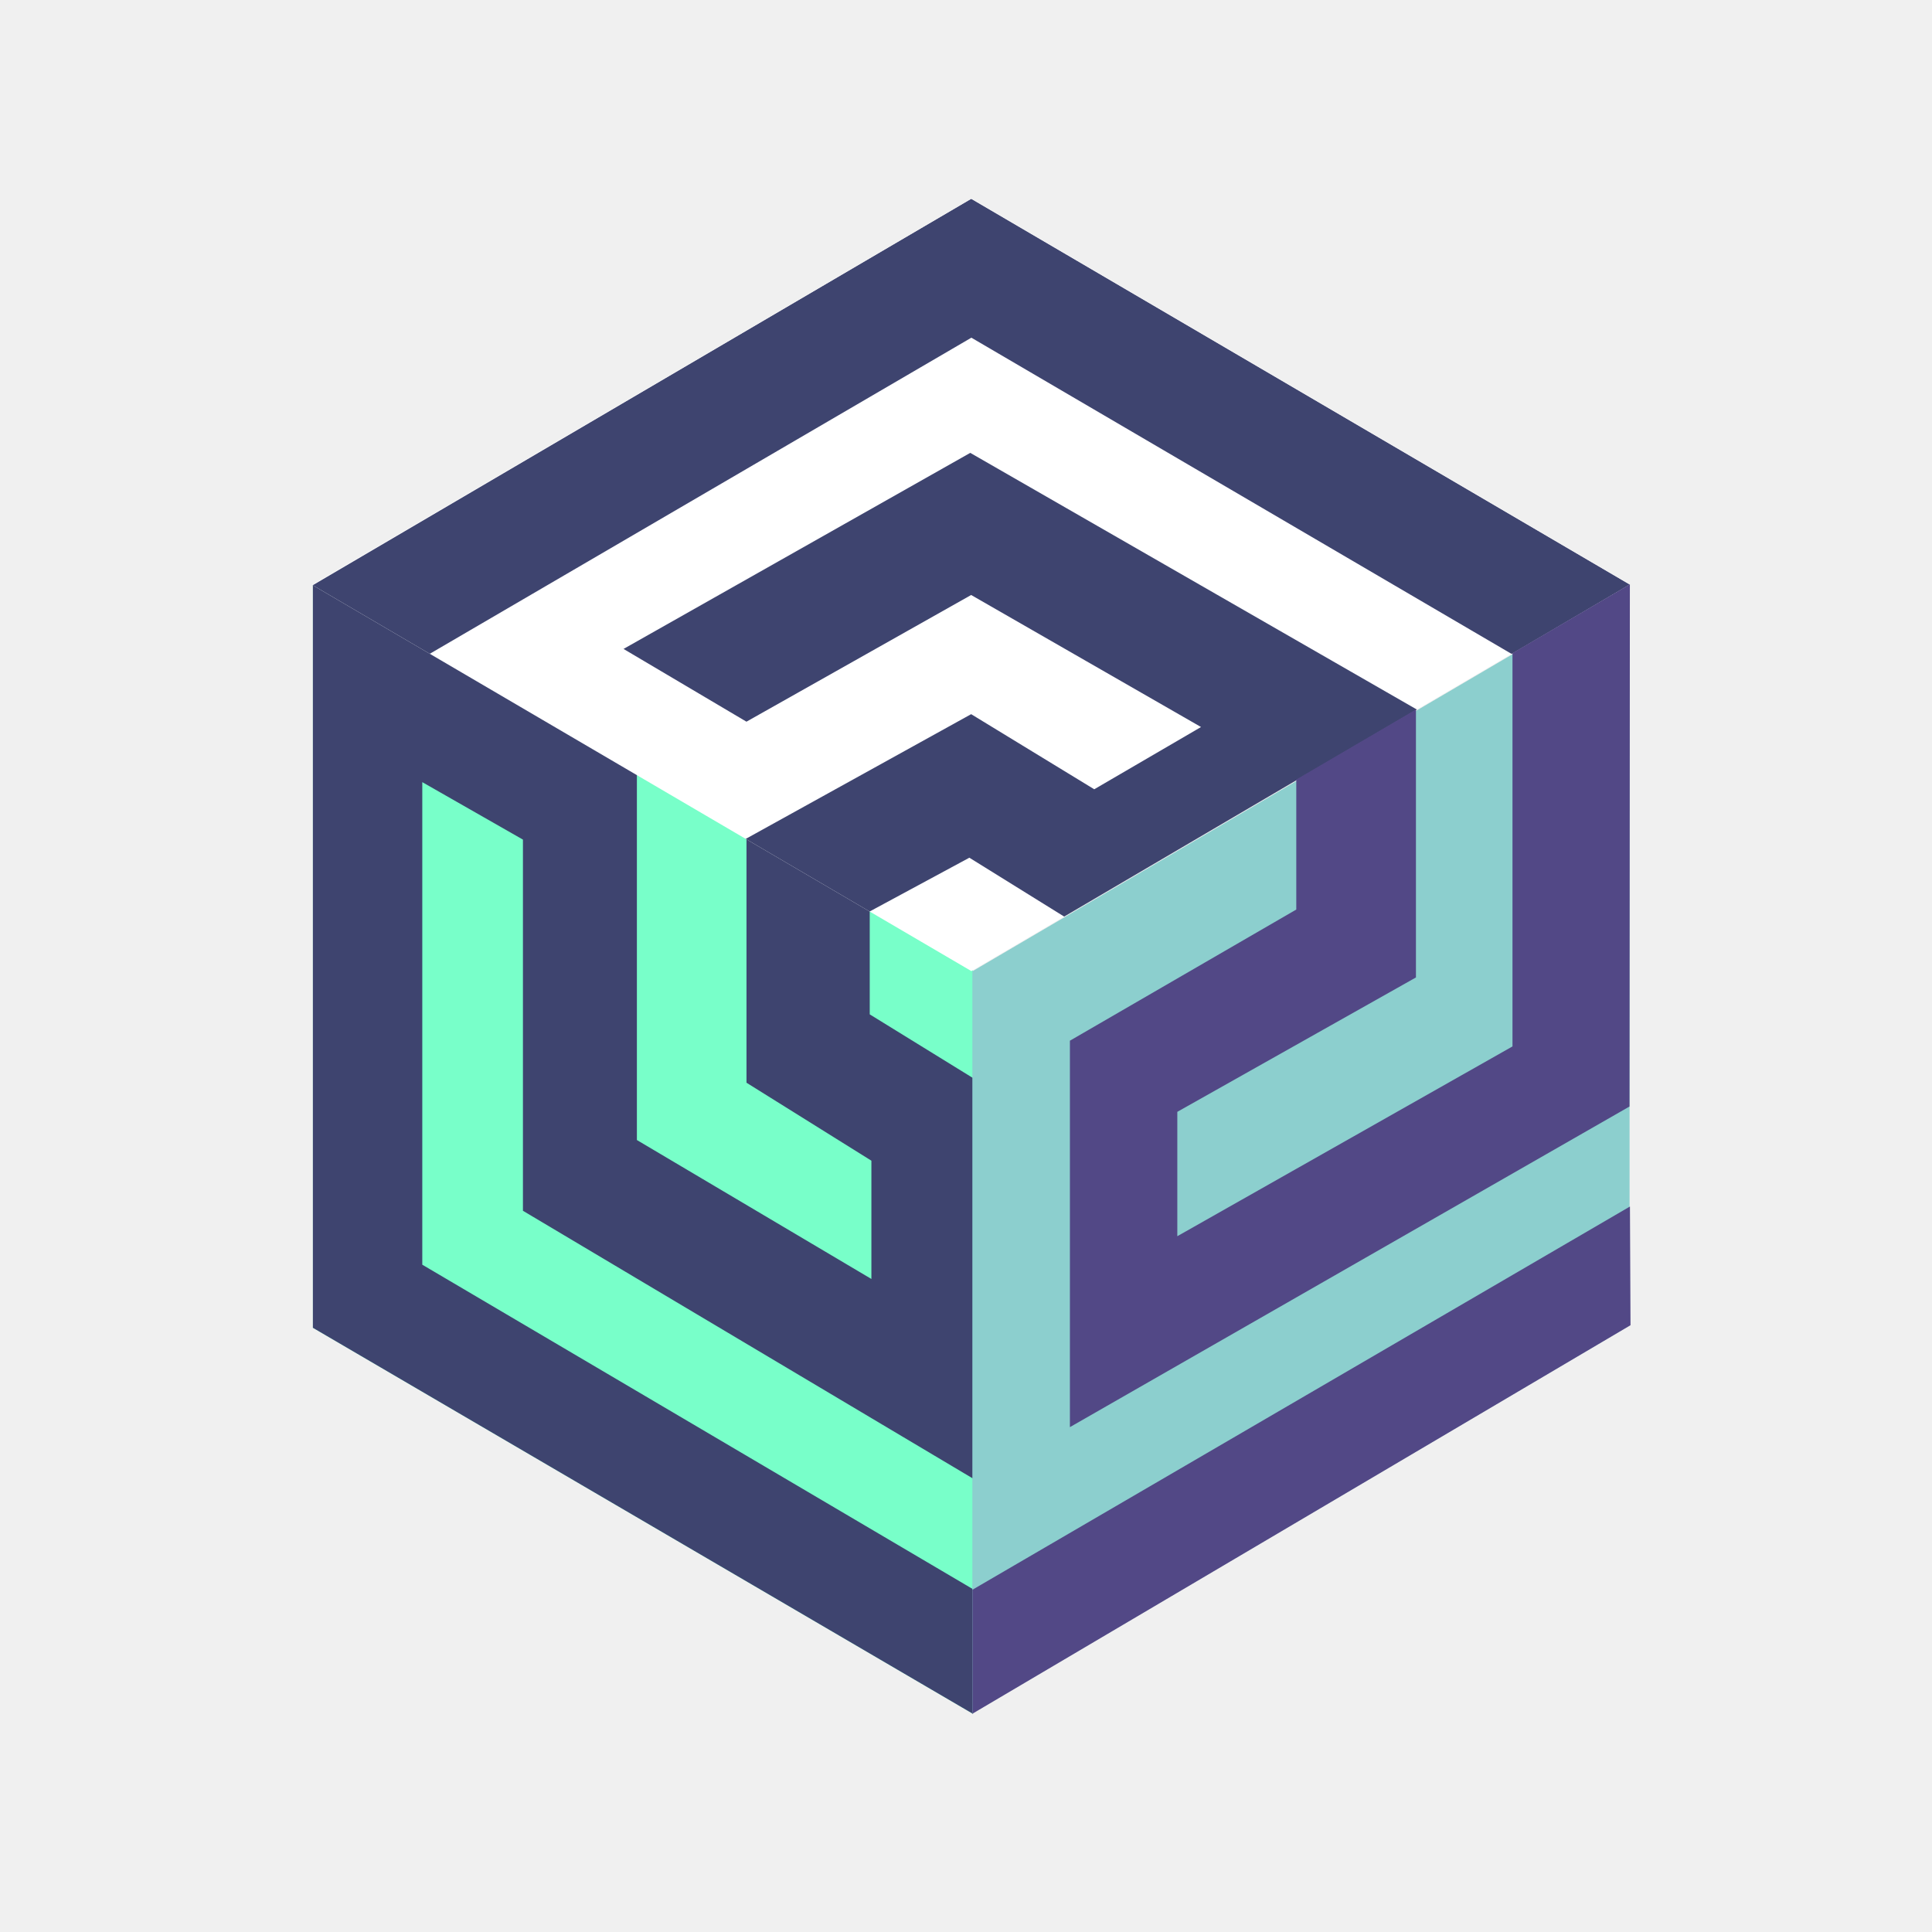
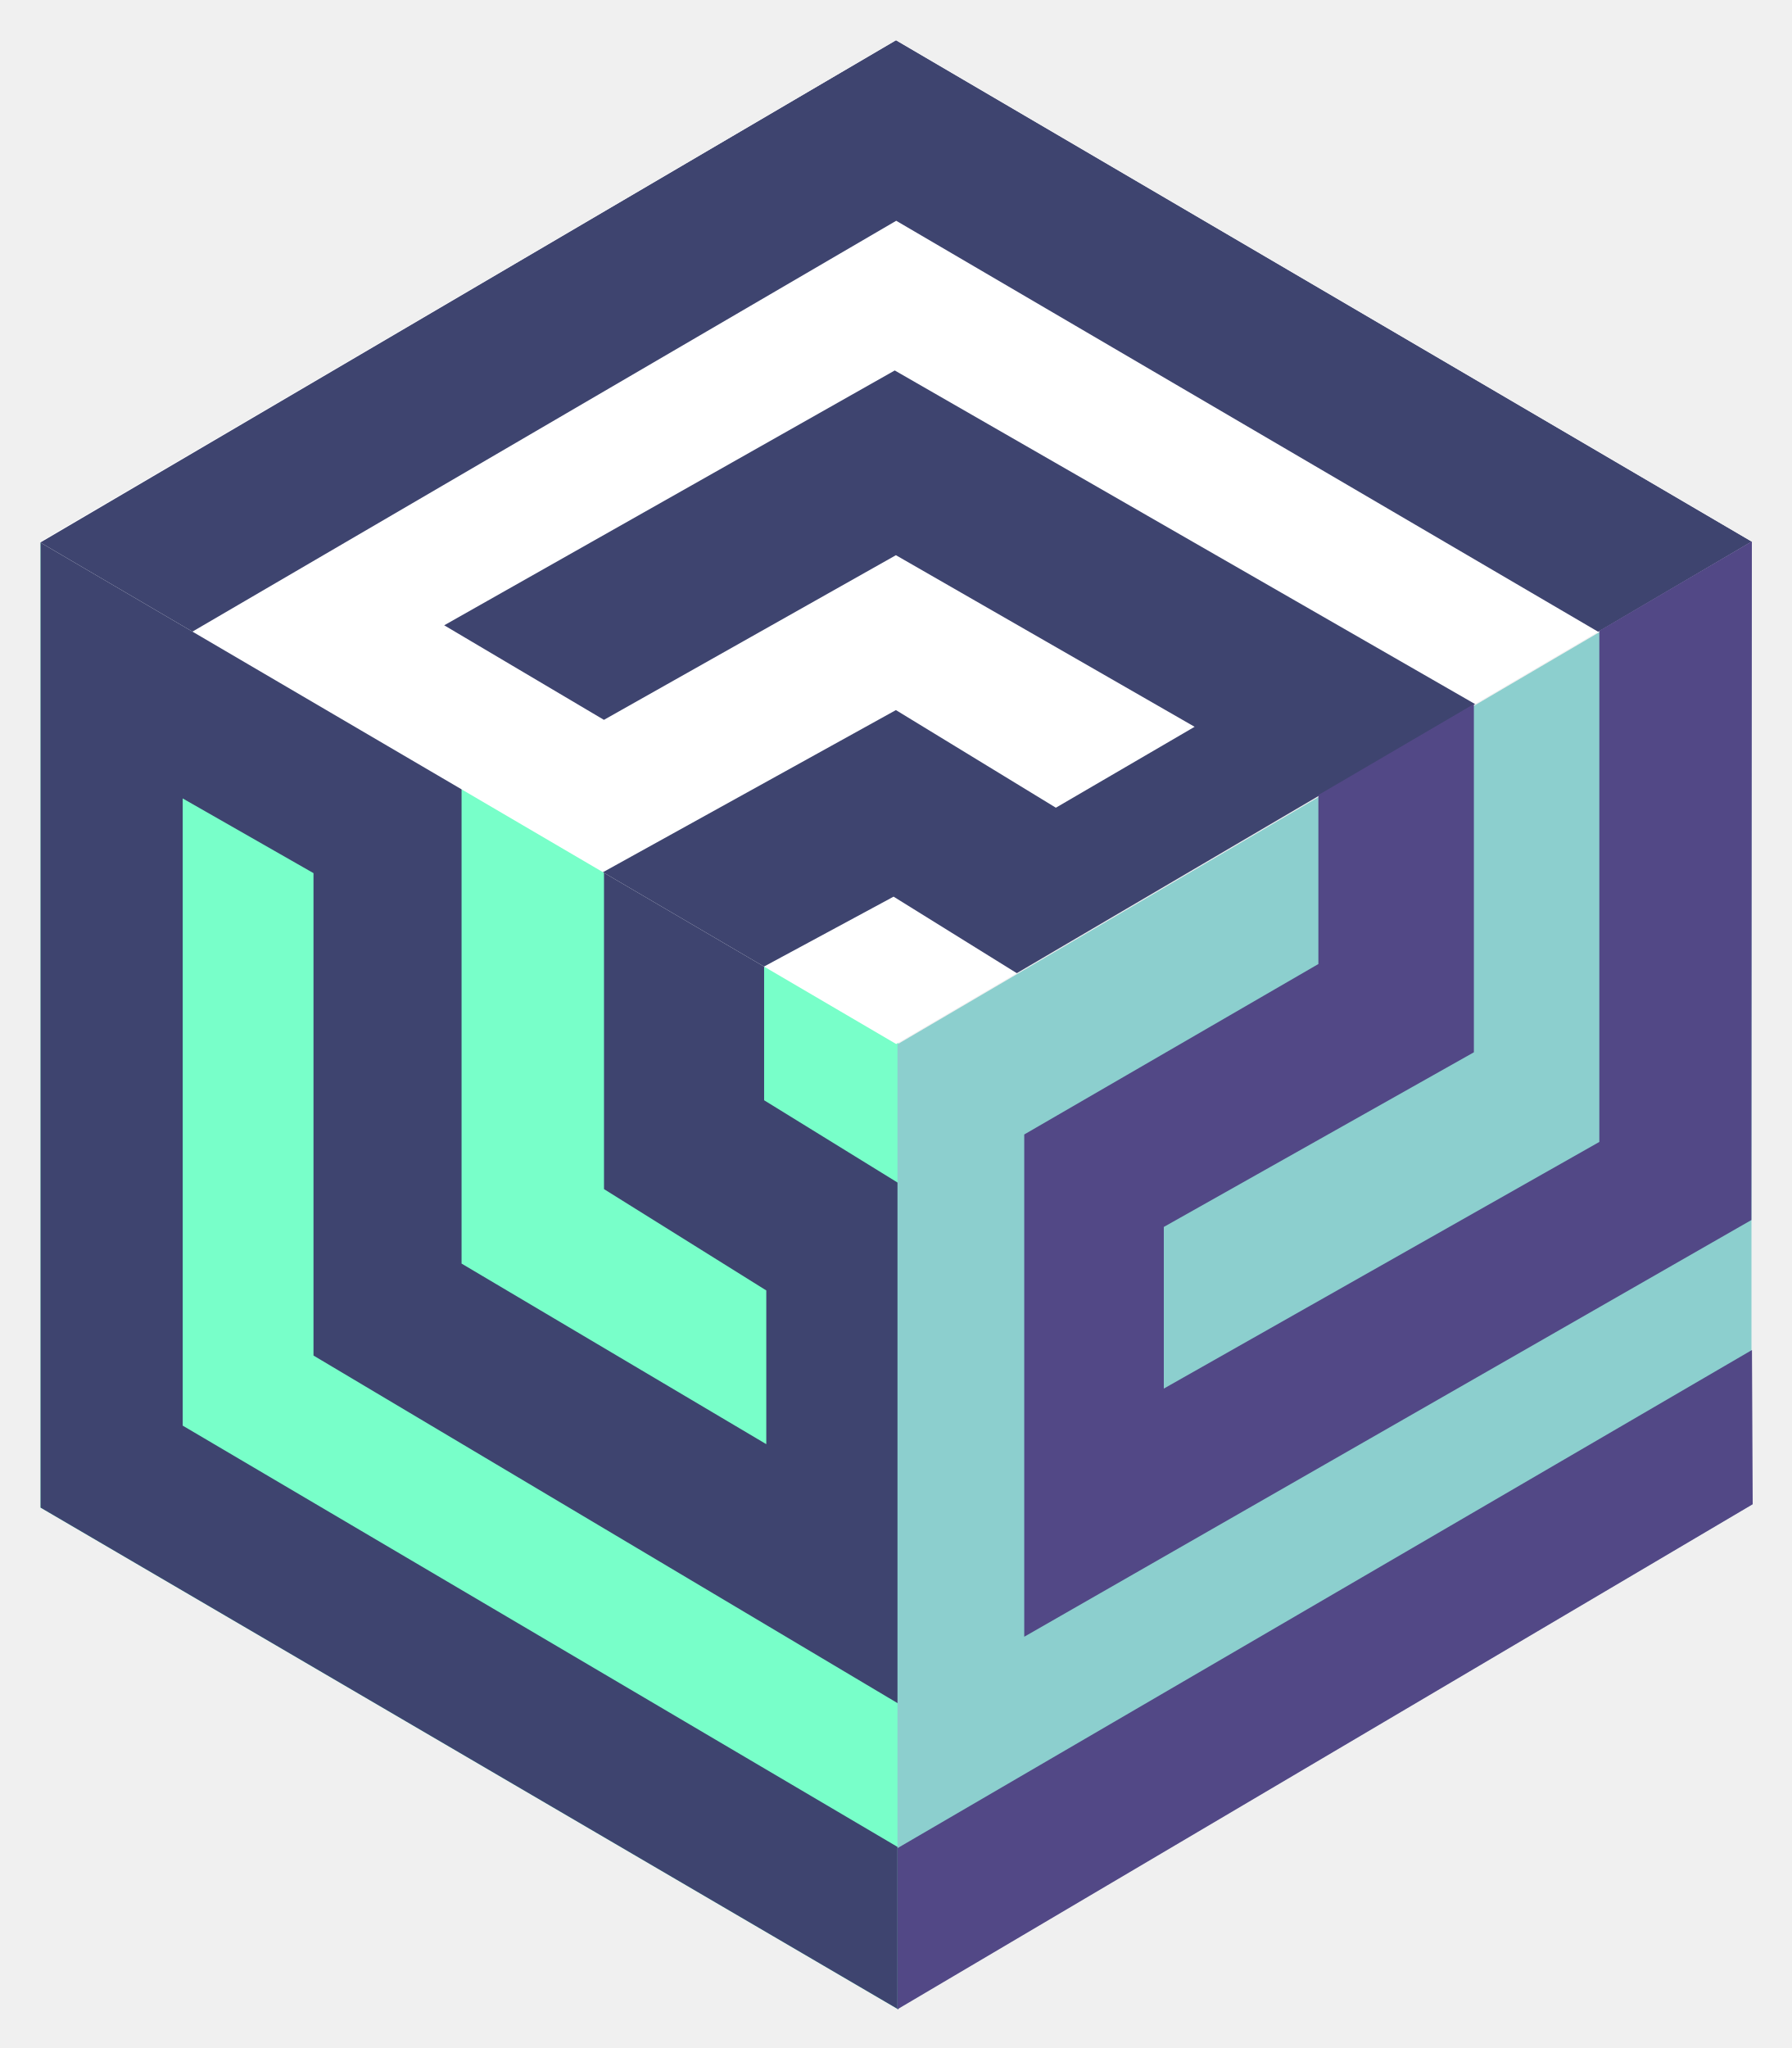
- <svg xmlns="http://www.w3.org/2000/svg" xmlns:xlink="http://www.w3.org/1999/xlink" width="2155px" height="2155px" viewBox="0 0 2155 2155" version="1.1">
+ <svg xmlns="http://www.w3.org/2000/svg" xmlns:xlink="http://www.w3.org/1999/xlink" role="img" viewBox="314.20 187.20 1537.60 1757.60">
  <defs>
-     <polygon id="path-1" points="736.511 1260.074 0.216 834.666 0.216 0.875 736.511 431.494" />
-     <polygon id="path-3" points="735.083 0.098 1470.324 430.849 735.083 861.6 0.625 431.276" />
+     <path id="a" d="M736.511 1260.074L.216 834.666V.875l736.295 430.619z" />
+     <path id="c" d="M735.083.098l735.241 430.751L735.083 861.6.625 431.276z" />
  </defs>
-   <g id="icon" stroke="none" stroke-width="1" fill="none" fill-rule="evenodd">
-     <g id="Cube-Main" transform="translate(1082.718, 1066.562) scale(-1, -1) translate(-1082.718, -1066.562) translate(346.7185, 220.5625)">
-       <g id="left" transform="translate(733.1969, 0.031032)">
-         <mask id="mask-2" fill="white">
-           <use xlink:href="#path-1" />
-         </mask>
-         <use id="Rectangle-5" fill="#78FFC9" xlink:href="#path-1" />
-         <polygon id="Path-6" fill="#3E446F" fill-rule="nonzero" mask="url(#mask-2)" points="502.223 976.01 502.223 562 -11.705 256.219 -11.705 704.834 -0.406 709.678 115.399 781.086 115.399 896.483 115.399 938.336 252.854 1000.676 252.854 704.834 113.54 617.864 113.54 485.942 375.115 640.916 375.115 1067.075 754.408 1286.158 754.408 416.344 -4.543 -18.666 -4.543 131.848 -0.406 139.543 614.492 501.854 614.492 1040.106" />
-       </g>
-       <g id="top" transform="translate(0.168183, 829.2926)">
-         <mask id="mask-4" fill="white">
-           <use xlink:href="#path-3" />
-         </mask>
-         <use id="Rectangle-5" fill="#FFFFFF" xlink:href="#path-3" />
-         <polygon id="Path-4" fill="#3E446F" fill-rule="nonzero" mask="url(#mask-4)" points="1469.511 430.611 735.3 861.524 0.534 431.188 131.842 353.501 735.049 706.605 1353.265 345.783 997.751 141.303 986.939 147.442 735.3 286.668 598 202.891 478.898 272.332 735.3 419.596 985.939 278.288 1123.05 359.438 736.3 578.135 235.242 290.164 630.197 60.049 737.3 126.559 900.712 38.422 1510.464 380.139" />
-       </g>
-       <g id="right" transform="translate(0, 1)" fill-rule="nonzero">
-         <polygon id="Path-3" fill="#8CCFCE" points="734.121 0.467 1.056 433.043 1.056 1258.471 734.121 828.156" />
-         <polygon id="Path-2" fill="#524886" points="131.652 1183.034 131.652 744.348 505.511 532.668 505.511 671.395 239.343 821.285 239.343 1120.148 372.82 1042.082 372.82 897.035 625.316 750.742 625.316 319.703 1.13 677.331 0.718 1259.805" />
-         <polygon id="Path-7" fill="#524886" points="734.041 0.062 734.041 138.318 0.633 565.779 0.006 433.4" />
-       </g>
+   <g transform="rotate(180 909.36 956.281)" fill="none" fill-rule="evenodd" stroke="none" stroke-width="1">
+     <g transform="translate(733.197 .031)">
+       <mask id="b" fill="#fff">
+         <use xlink:href="#a" />
+       </mask>
+       <use fill="#78FFC9" xlink:href="#a" />
+       <path fill="#3E446F" fill-rule="nonzero" d="M502.223 976.01V562L-11.705 256.219v448.615l11.299 4.844 115.805 71.408v157.25l137.455 62.34V704.834l-139.314-86.97V485.942l261.575 154.974v426.159l379.293 219.083V416.344L-4.543-18.666v150.514l4.137 7.695 614.898 362.311v538.252z" mask="url(#b)" />
+     </g>
+     <g transform="translate(.168 829.293)">
+       <mask id="d" fill="#fff">
+         <use xlink:href="#c" />
+       </mask>
+       <use fill="#FFF" xlink:href="#c" />
+       <path fill="#3E446F" fill-rule="nonzero" d="M1469.511 430.611L735.3 861.524.534 431.188l131.308-77.687 603.207 353.104 618.216-360.822-355.514-204.48-10.812 6.139L735.3 286.668 598 202.891l-119.102 69.441L735.3 419.596l250.639-141.308 137.111 81.15L736.3 578.135 235.242 290.164 630.197 60.049l107.103 66.51 163.412-88.137 609.752 341.717z" mask="url(#d)" />
+     </g>
+     <g fill-rule="nonzero" transform="translate(0 1)">
+       <path fill="#8CCFCE" d="M734.121.467L1.056 433.043v825.428l733.065-430.315z" />
+       <path fill="#524886" d="M131.652 1183.034V744.348l373.859-211.68v138.727l-266.168 149.89v298.863l133.477-78.066V897.035l252.496-146.293V319.703L1.13 677.331l-.412 582.474z" />
+       <path fill="#524886" d="M734.041.063v138.255L.633 565.779.006 433.4z" />
    </g>
  </g>
</svg>
